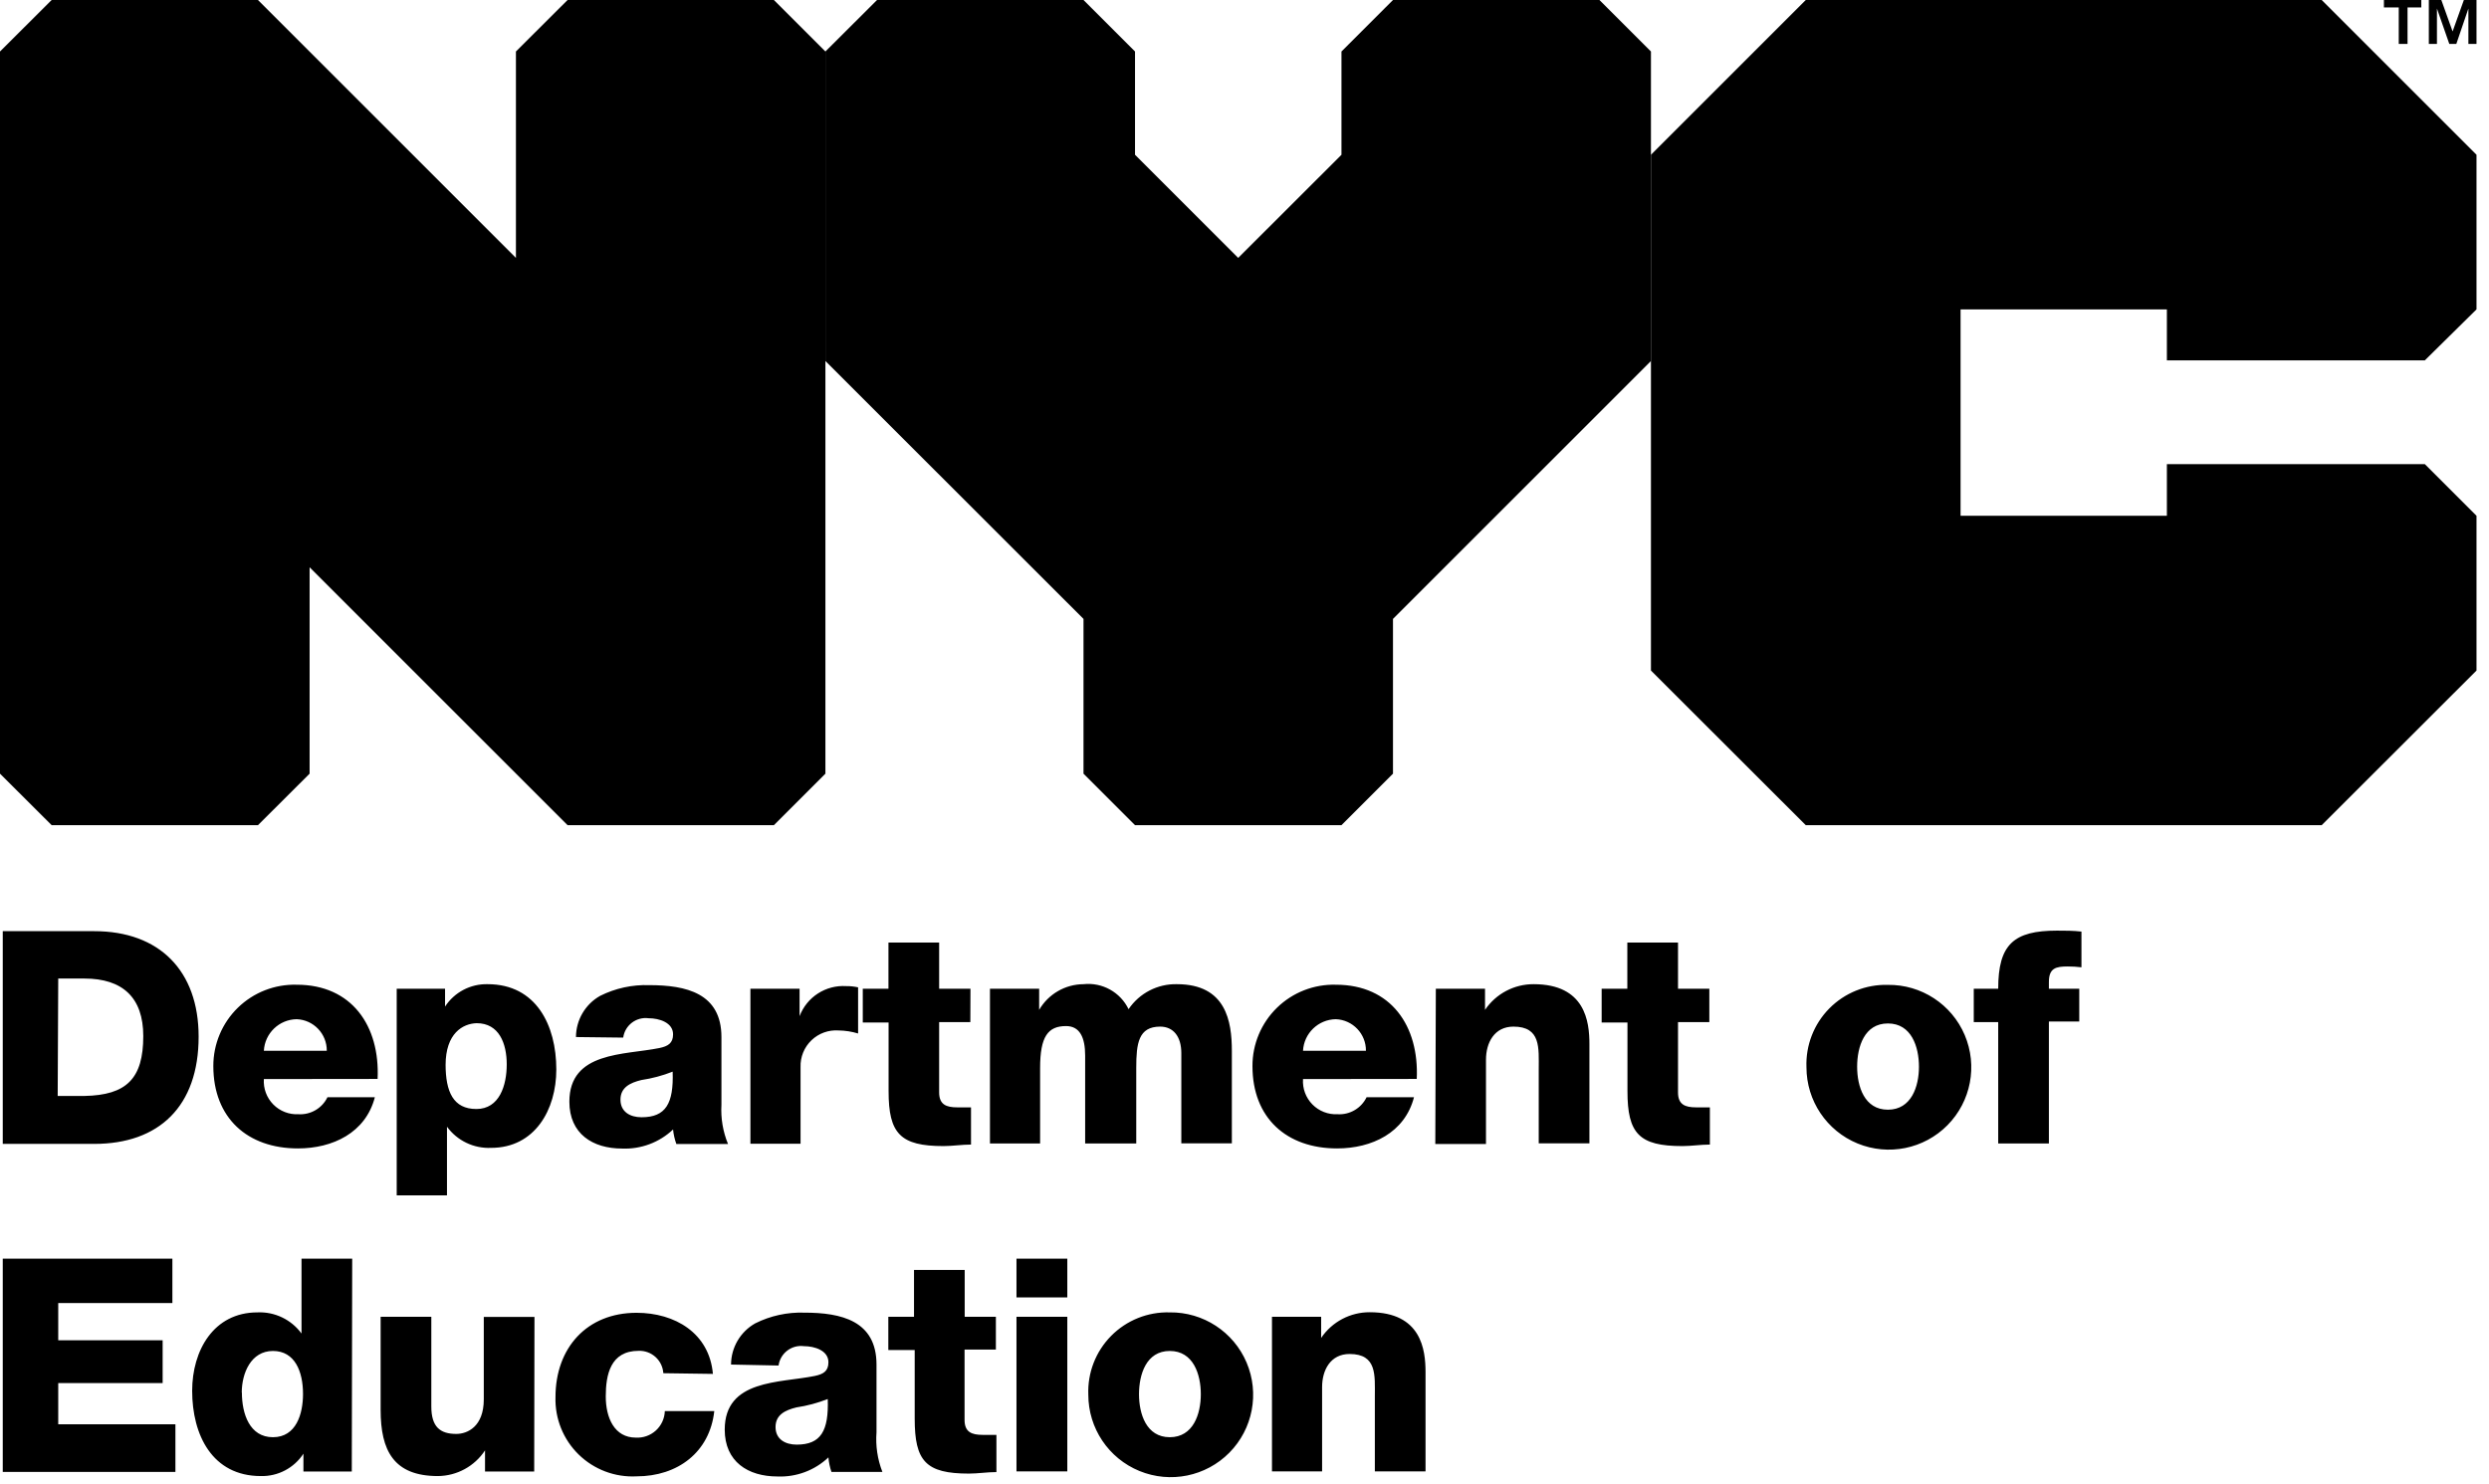
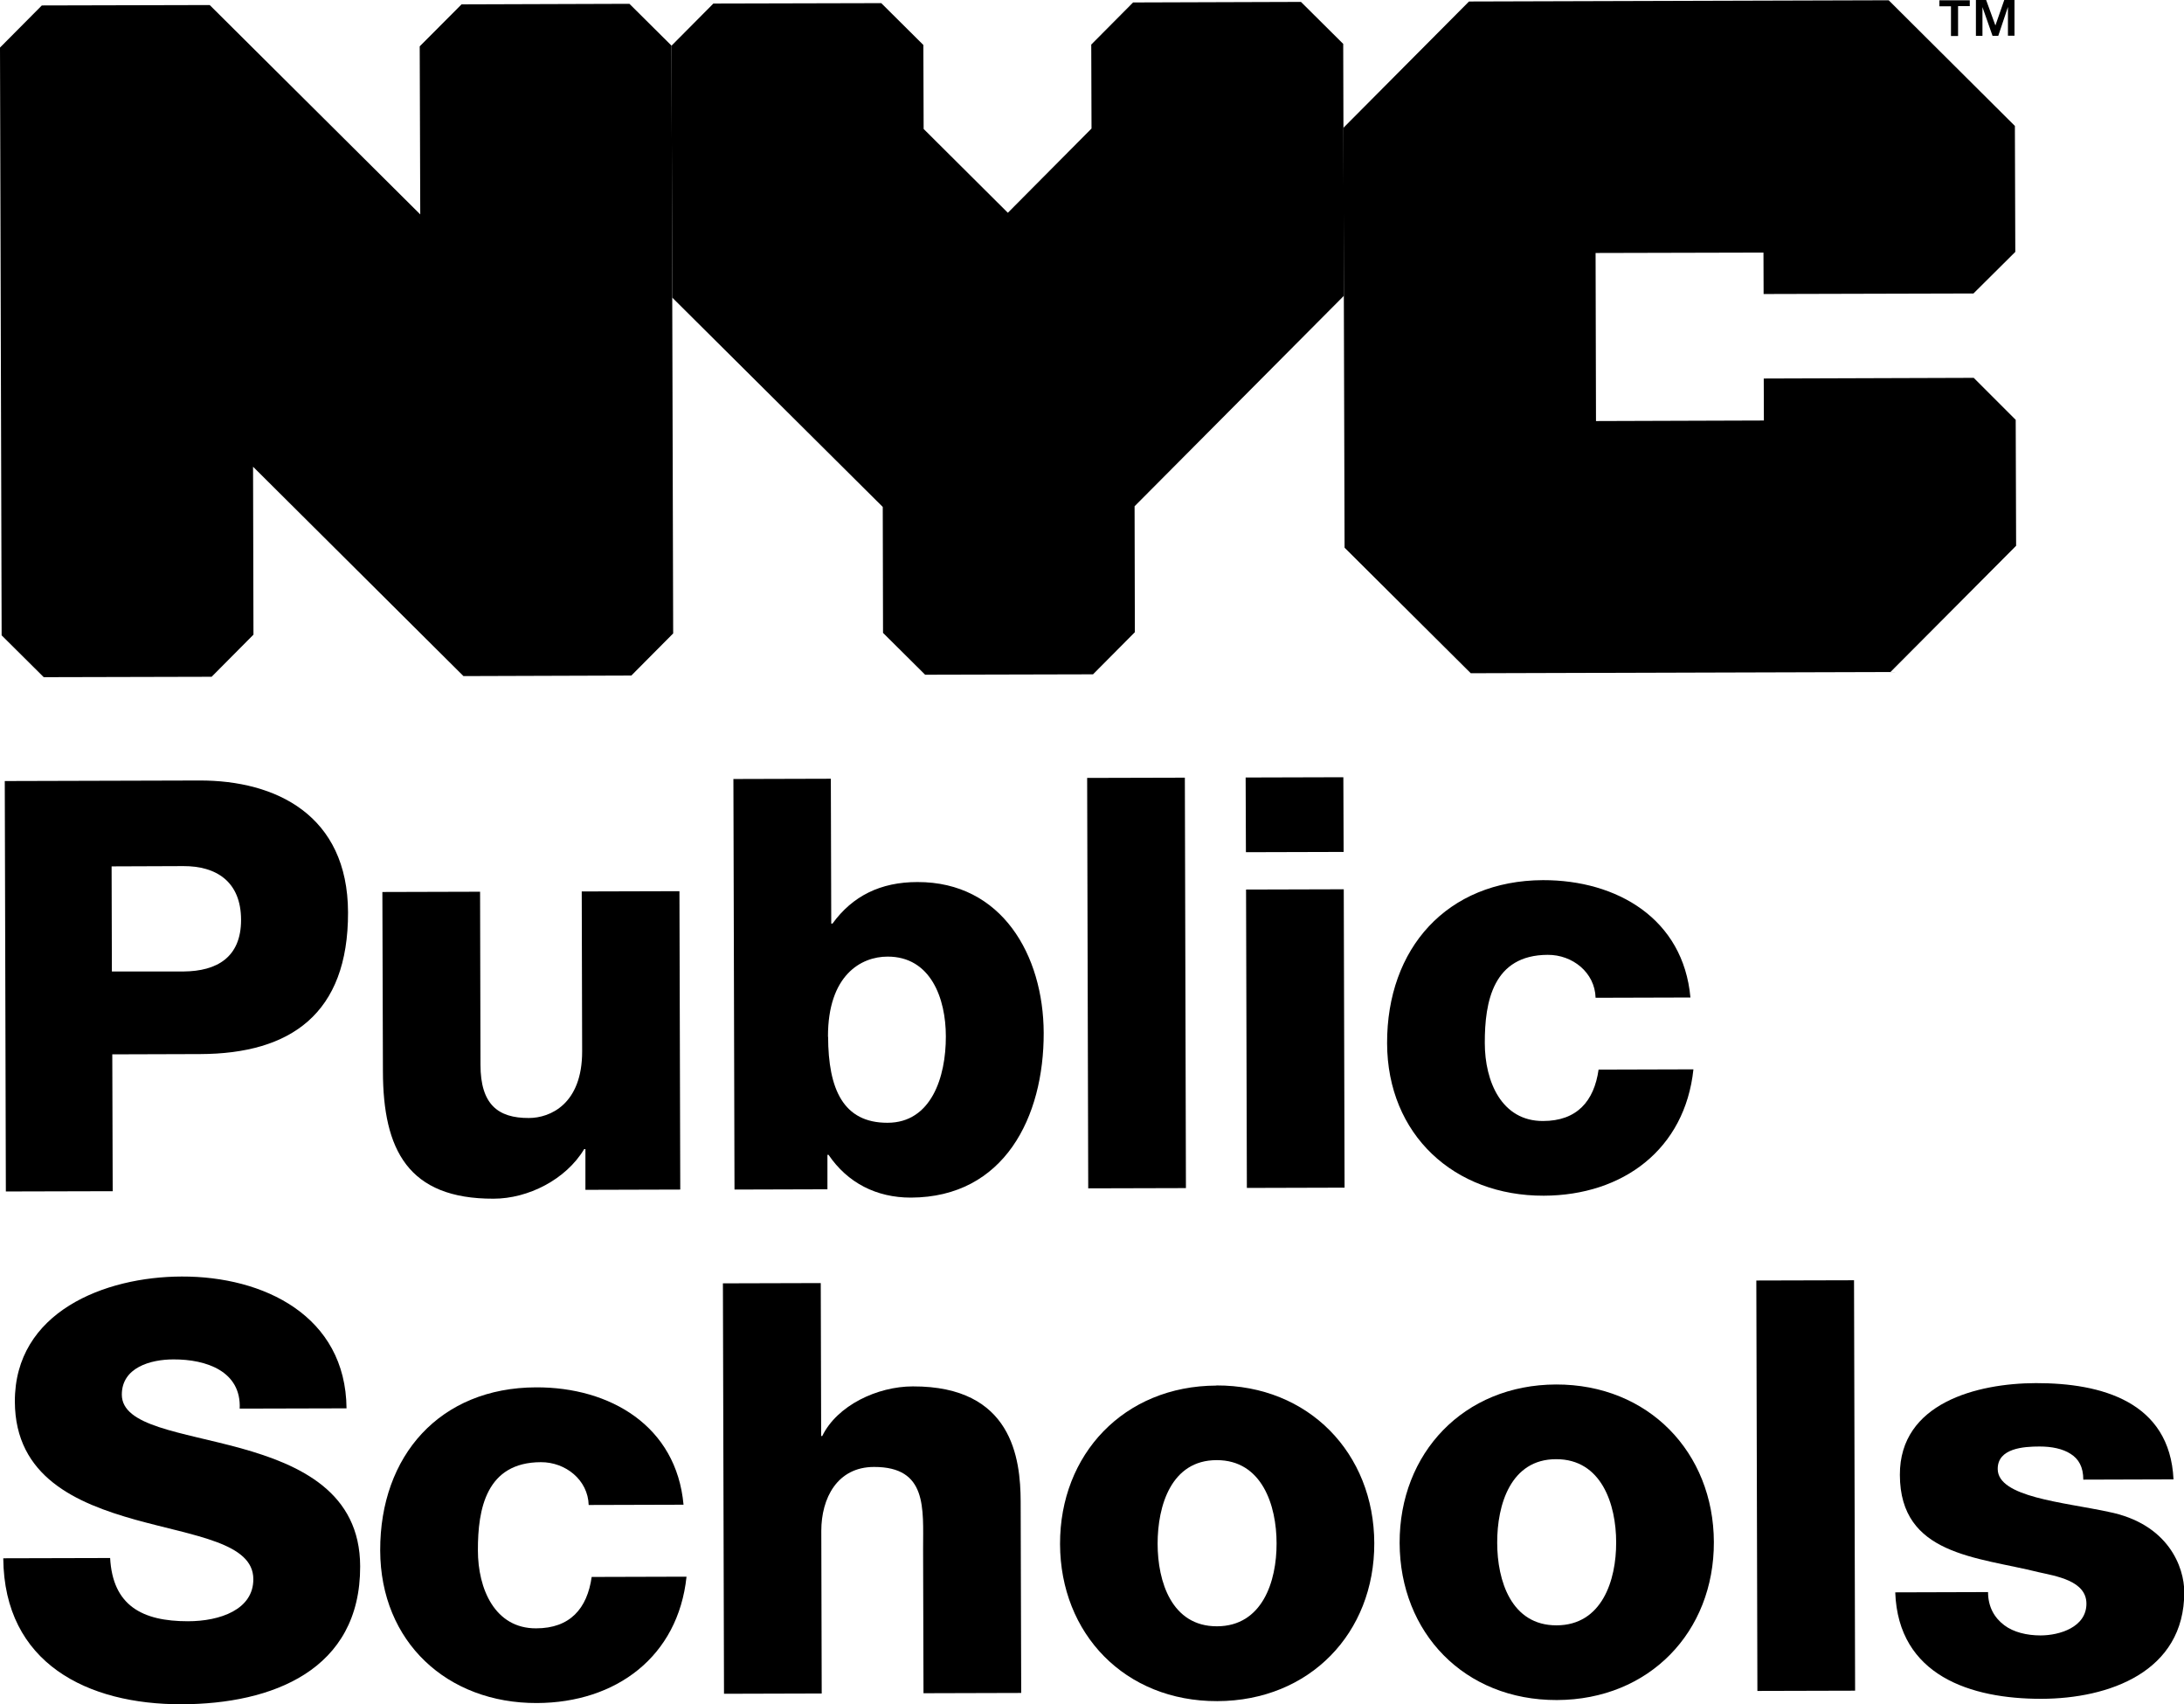
- <svg xmlns="http://www.w3.org/2000/svg" height="90" width="151">
-   <path d="M.167 56.508h5.55c3.958 0 6.333 2.409 6.333 6.4 0 4.234-2.408 6.509-6.333 6.509H.167zm3.333 10h1.625c2.55-.05 3.567-1.05 3.567-3.633 0-2.35-1.267-3.492-3.567-3.492H3.533zm12.508-1.025a2 2 0 0 0 2.1 2.134 1.833 1.833 0 0 0 1.759-1.034h2.875c-.559 2.167-2.567 3.109-4.667 3.109-3.058 0-5.133-1.842-5.133-5a4.925 4.925 0 0 1 5.066-4.934c3.334 0 5.05 2.5 4.9 5.717zm3.817-1.716A1.9 1.9 0 0 0 18 61.85a2.025 2.025 0 0 0-1.992 1.917zM24.067 60H27v1.083a3 3 0 0 1 2.583-1.358c2.95 0 4.167 2.5 4.167 5.175 0 2.442-1.3 4.758-3.958 4.758a3.142 3.142 0 0 1-2.675-1.283v4.167h-3.05zm2.966 4.592c0 1.666.467 2.708 1.867 2.708s1.842-1.433 1.842-2.708-.467-2.5-1.825-2.5c-.834.025-1.884.608-1.884 2.541zm7.909-1.659a2.883 2.883 0 0 1 1.466-2.5 6.2 6.2 0 0 1 2.984-.65c2.225 0 4.375.484 4.375 3.15v4.109c-.047.814.09 1.628.4 2.383h-3.134a3.7 3.7 0 0 1-.2-.883 4.242 4.242 0 0 1-3.091 1.158c-1.792 0-3.2-.9-3.2-2.842 0-3.058 3.333-2.825 5.458-3.258.525-.108.833-.292.833-.833 0-.709-.833-.975-1.483-.975a1.375 1.375 0 0 0-1.542 1.175zm3.983 4.867c1.467 0 1.95-.833 1.883-2.767a8.658 8.658 0 0 1-1.9.509c-.683.166-1.266.45-1.266 1.191 0 .742.591 1.067 1.275 1.067zm6.6-7.8h2.983v1.667a2.833 2.833 0 0 1 2.825-1.825c.244-.003.487.023.725.075v2.8a4.292 4.292 0 0 0-1.175-.184 2.158 2.158 0 0 0-2.316 2.225v4.65h-3.042zm13.342 2.025h-1.892v4.267c0 .741.433.908 1.1.908h.833v2.258c-.558 0-1.125.092-1.666.092-2.625 0-3.334-.758-3.334-3.333V62.05h-1.566V60H53.9v-2.8h3.075V60h1.9zM60.058 60h2.984v1.283a3.133 3.133 0 0 1 2.691-1.558 2.717 2.717 0 0 1 2.734 1.517 3.442 3.442 0 0 1 2.933-1.517c2.983 0 3.333 2.258 3.333 4.05v5.608h-3.066v-5.475c0-1.016-.492-1.608-1.284-1.608-1.316 0-1.45 1.017-1.45 2.5v4.592h-3.1v-5.334c0-1.1-.325-1.791-1.158-1.791-1.1 0-1.575.633-1.575 2.55v4.575h-3.042zm18.992 5.483a2 2 0 0 0 2.1 2.134 1.833 1.833 0 0 0 1.758-1.034h2.875c-.558 2.167-2.566 3.109-4.666 3.109-3.059 0-5.134-1.842-5.134-5a4.925 4.925 0 0 1 5.067-4.934c3.333 0 5.05 2.5 4.9 5.717zm3.817-1.716a1.9 1.9 0 0 0-1.825-1.917 2.025 2.025 0 0 0-1.992 1.917zM87.108 60h2.984v1.283a3.542 3.542 0 0 1 2.95-1.558c3.133 0 3.383 2.275 3.383 3.633v6.025H93.35v-4.5c0-1.283.142-2.583-1.533-2.583-1.159 0-1.667.975-1.667 2.008v5.117h-3.075zm16.592 2.025h-1.9v4.267c0 .741.433.908 1.1.908h.833v2.258c-.558 0-1.125.092-1.666.092-2.625 0-3.334-.758-3.334-3.333V62.05h-1.566V60h1.558v-2.8h3.075V60h1.9zm10.833-2.258a5 5 0 1 1-4.941 5 4.817 4.817 0 0 1 4.941-5zm0 7.575c1.425 0 1.884-1.409 1.884-2.609s-.45-2.625-1.884-2.625c-1.433 0-1.866 1.425-1.866 2.625s.441 2.609 1.866 2.609zm6.692-5.317h-1.483V60h1.483c0-2.692.942-3.525 3.567-3.525.491 0 .991 0 1.483.058V58.7a6.667 6.667 0 0 0-.833-.05c-.709 0-1.142.092-1.142.942V60h1.842v1.992H124.3v7.4h-3.075zM.167 76.383h10.291v2.692H3.533v2.258h6.334v2.6H3.533v2.5h7.109v2.892H.167zM21.342 89.3h-2.934v-1.083a3 3 0 0 1-2.583 1.358c-2.95 0-4.167-2.5-4.167-5.175 0-2.442 1.3-4.758 3.959-4.758a3.142 3.142 0 0 1 2.675 1.283v-4.542h3.075zm-6.667-4.792c0 1.284.467 2.709 1.883 2.709 1.417 0 1.825-1.425 1.825-2.625 0-1.359-.491-2.609-1.825-2.609-1.333 0-1.891 1.35-1.891 2.525zM32.408 89.3h-2.983v-1.283a3.458 3.458 0 0 1-2.858 1.558c-2.692 0-3.475-1.558-3.475-4.017v-5.65h3.075v5.442c0 1.25.541 1.667 1.516 1.667.667 0 1.667-.434 1.667-2.1v-5h3.075zm7.834-5.967a1.45 1.45 0 0 0-1.5-1.358c-1.717 0-1.992 1.467-1.992 2.767s.525 2.5 1.825 2.5a1.667 1.667 0 0 0 1.758-1.609h3c-.275 2.5-2.225 3.959-4.716 3.959a4.675 4.675 0 0 1-4.917-4.809c0-2.983 1.9-5.116 4.917-5.116 2.333 0 4.416 1.233 4.633 3.708zm4.108-.525a2.883 2.883 0 0 1 1.467-2.5 6.192 6.192 0 0 1 2.983-.65c2.225 0 4.375.484 4.375 3.15v4.109a5.48 5.48 0 0 0 .358 2.408h-3.091a3.692 3.692 0 0 1-.184-.883 4.242 4.242 0 0 1-3.091 1.158c-1.792 0-3.2-.9-3.2-2.842 0-3.058 3.333-2.825 5.458-3.258.525-.108.833-.292.833-.833 0-.709-.833-.975-1.483-.975a1.375 1.375 0 0 0-1.542 1.175zm3.983 4.859c1.467 0 1.95-.834 1.884-2.767-.612.24-1.25.411-1.9.508-.684.167-1.267.45-1.267 1.192s.592 1.067 1.283 1.067zM60.417 81.9h-1.9v4.267c0 .741.433.908 1.1.908h.833v2.258c-.558 0-1.125.092-1.667.092-2.625 0-3.291-.758-3.291-3.333v-4.167h-1.6v-2.017h1.558v-2.841h3.075v2.841h1.892zm4.333-3.167h-3.083v-2.35h3.083zm-3.083 1.175h3.083v9.384h-3.083zm9.3-.266a5 5 0 1 1-4.942 5 4.808 4.808 0 0 1 4.942-5zm0 7.575c1.425 0 1.883-1.409 1.883-2.609s-.45-2.625-1.883-2.625c-1.434 0-1.867 1.434-1.867 2.625 0 1.192.442 2.609 1.867 2.609zm6.2-7.309h2.983v1.284a3.542 3.542 0 0 1 2.95-1.559c3.125 0 3.383 2.275 3.383 3.634v6.025h-3.075V84.75c0-1.283.142-2.583-1.533-2.583-1.158 0-1.667.975-1.667 2.008v5.117h-3.041zM140.85 0h-31.3l-9.392 9.392v31.3l9.392 9.383h31.3l9.392-9.383V31.3l-3.134-3.133h-15.65V31.3h-12.516V18.775h12.516v3.092h15.65l3.134-3.092V9.392zm-93.9 0H34.433L31.3 3.125V15.65L15.65 0H3.133L0 3.125V46.95l3.133 3.125H15.65l3.133-3.125V34.425l15.65 15.65H46.95l3.125-3.125V3.125z" />
-   <path d="M68.858 50.075h12.525l3.125-3.125v-9.392l15.65-15.65V3.125L97.033 0H84.508l-3.125 3.125v6.267l-6.266 6.258-6.259-6.258V3.125L65.733 0H53.208l-3.133 3.125v18.783l15.658 15.65v9.392zM144.625.45V0h2.267v.45h-.834v2.217h-.533V.45zm3.483-.45.684 1.908.683-1.908h.767v2.667h-.492V.517l-.733 2.15h-.425l-.75-2.15v2.15h-.492V0z" />
+ <svg xmlns="http://www.w3.org/2000/svg" id="Layer_2" data-name="Layer 2" viewBox="0 0 160.27 125.01">
+   <defs>
+     <style>
+       .cls-1 {
+         fill: #000;
+         stroke-width: 0px;
+       }
+     </style>
+   </defs>
+   <g id="Layer_1-2" data-name="Layer 1">
+     <g>
+       <polygon class="cls-1" points="46.19 .28 33.87 .32 30.8 3.4 30.84 15.73 15.39 .37 3.07 .4 0 3.49 .12 46.61 3.21 49.68 15.53 49.65 18.6 46.56 18.57 34.24 34.01 49.6 46.33 49.56 49.4 46.47 49.28 3.35 46.19 .28" />
+       <polygon class="cls-1" points="67.89 49.5 80.21 49.47 83.28 46.38 83.26 37.14 98.62 21.7 98.57 3.22 95.47 .14 83.15 .18 80.08 3.27 80.1 9.43 73.96 15.61 67.78 9.46 67.76 3.3 64.67 .23 52.35 .26 49.28 3.35 49.33 21.83 64.78 37.19 64.8 46.43 67.89 49.5" />
+       <polygon class="cls-1" points="138.6 .02 107.8 .11 98.58 9.38 98.67 40.18 107.93 49.39 138.73 49.3 147.95 40.04 147.92 30.8 144.84 27.72 129.43 27.77 129.44 30.85 117.12 30.89 117.09 18.56 129.41 18.53 129.42 21.57 144.82 21.53 147.89 18.48 147.86 9.24 138.6 .02" />
+       <path class="cls-1" d="M145.75,0l.68,1.87L147.08,0h.75s0,2.62,0,2.62h-.48s0-2.11,0-2.11l-.71,2.12h-.42l-.74-2.11v2.11s-.48,0-.48,0V0s.74,0,.74,0ZM142.32.45V.02h2.23s0,.43,0,.43h-.86s0,2.19,0,2.19h-.52s0-2.18,0-2.18h-.86Z" />
+     </g>
+     <path class="cls-1" d="M8.21,71.27h5.27c2.44-.02,4.21-1.04,4.21-3.78,0-2.82-1.83-3.96-4.23-3.95l-5.27.02.02,7.72ZM.33,57.3l14.3-.04c5.61-.02,10.89,2.54,10.91,9.67.02,7.46-4.23,10.38-10.85,10.4l-6.45.02.03,10.04-7.84.02-.08-30.11Z" />
+     <path class="cls-1" d="M49.92,87.27l-6.96.02v-2.99h-.09c-1.34,2.24-4.12,3.64-6.65,3.64-6.28.02-8.11-3.6-8.12-9.34l-.04-13.16,7.17-.02.03,12.69c0,2.91,1.28,3.92,3.55,3.91,1.56,0,3.92-1.02,3.91-4.9l-.03-11.72,7.17-.02.06,21.89Z" />
+     <path class="cls-1" d="M60.77,76.06c.01,3.84,1.11,6.32,4.36,6.31,3.2,0,4.29-3.34,4.28-6.34,0-2.78-1.11-5.86-4.28-5.85-1.94,0-4.38,1.36-4.37,5.88M53.8,57.15l7.17-.02.03,10.63h.09c1.47-2.03,3.53-3.05,6.23-3.05,6.2-.02,9.25,5.37,9.27,11.06.02,6.16-2.88,12.07-9.75,12.09-2.53,0-4.64-1.08-6.04-3.14h-.08v2.53s-6.82.02-6.82.02l-.08-30.11Z" />
+     <rect class="cls-1" x="79.82" y="57.06" width="7.17" height="30.11" transform="translate(-.19 .22) rotate(-.15)" />
+     <path class="cls-1" d="M91.44,65.26l7.17-.02.06,21.89-7.17.02-.06-21.89ZM98.6,62.5l-7.17.02-.02-5.48,7.17-.02.02,5.48Z" />
+     <path class="cls-1" d="M117.09,73.2c-.05-1.86-1.7-3.16-3.51-3.15-4.01.01-4.63,3.43-4.62,6.47,0,2.83,1.24,5.73,4.27,5.72,2.49,0,3.75-1.45,4.08-3.77l6.96-.02c-.62,5.86-5.16,9.25-10.98,9.27-6.58.02-11.48-4.48-11.5-11.18-.02-6.96,4.39-11.94,11.44-11.97,5.44-.01,10.3,2.84,10.82,8.61l-6.96.02Z" />
+     <path class="cls-1" d="M8.08,114.27c.18,3.54,2.38,4.67,5.71,4.67,2.36,0,4.81-.86,4.8-3.09,0-2.66-4.31-3.15-8.66-4.36-4.31-1.21-8.82-3.14-8.84-8.66-.02-6.58,6.59-9.17,12.25-9.18,5.99-.02,12.03,2.87,12.09,9.67l-7.84.02c.12-2.74-2.45-3.62-4.86-3.61-1.69,0-3.79.6-3.79,2.58,0,2.32,4.35,2.73,8.74,3.94,4.34,1.21,8.74,3.22,8.75,8.66.02,7.63-6.47,10.1-13.09,10.12-6.92.02-13.04-3-13.1-10.71l7.84-.02Z" />
+     <path class="cls-1" d="M43.2,110.42c-.05-1.85-1.7-3.16-3.51-3.15-4.01.01-4.63,3.43-4.62,6.47,0,2.82,1.24,5.73,4.27,5.72,2.49,0,3.75-1.45,4.08-3.77l6.96-.02c-.62,5.86-5.16,9.25-10.98,9.27-6.58.02-11.48-4.48-11.5-11.19-.02-6.96,4.39-11.95,11.44-11.97,5.44-.02,10.3,2.84,10.82,8.61l-6.96.02Z" />
+     <path class="cls-1" d="M53.06,94.15l7.17-.02.03,11.22h.08c1.09-2.24,4.04-3.64,6.65-3.64,7.29-.02,7.9,5.29,7.91,8.45l.04,14.04-7.17.02-.03-10.58c0-2.99.32-6.03-3.6-6.02-2.7,0-3.87,2.29-3.87,4.69l.03,11.93-7.17.02-.08-30.11Z" />
+     <path class="cls-1" d="M89.31,119.31c3.33-.01,4.38-3.3,4.37-6.09,0-2.78-1.07-6.11-4.4-6.1-3.33,0-4.33,3.34-4.33,6.13,0,2.78,1.03,6.07,4.36,6.06M89.26,101.64c6.79-.02,11.57,4.99,11.59,11.57.02,6.58-4.73,11.57-11.52,11.59-6.79.02-11.52-4.95-11.54-11.52-.02-6.58,4.69-11.61,11.48-11.63" />
+     <path class="cls-1" d="M114.23,119.24c3.33-.01,4.38-3.3,4.37-6.09,0-2.78-1.07-6.11-4.41-6.1-3.33,0-4.33,3.34-4.32,6.13,0,2.78,1.03,6.07,4.36,6.06M114.18,101.57c6.79-.02,11.57,4.99,11.59,11.56.02,6.58-4.73,11.57-11.52,11.59-6.79.02-11.52-4.94-11.54-11.52-.02-6.58,4.69-11.61,11.48-11.63" />
+     <rect class="cls-1" x="128.92" y="93.93" width="7.17" height="30.11" transform="translate(-.28 .35) rotate(-.15)" />
+     <path class="cls-1" d="M145.89,116.79c0,1.1.47,1.9,1.19,2.44.67.51,1.65.75,2.66.75,1.39,0,3.37-.6,3.37-2.33,0-1.69-2.24-2.02-3.51-2.31-4.52-1.13-10.17-1.24-10.18-7.14-.02-5.27,5.67-6.72,9.98-6.73,4.81-.01,9.83,1.36,10.1,7.06l-6.62.02c0-.93-.34-1.52-.93-1.89-.59-.38-1.39-.54-2.28-.54-1.18,0-3.08.13-3.07,1.65,0,2.07,4.82,2.43,8.11,3.14,4.43.87,5.58,4.08,5.58,5.89.01,5.86-5.54,7.82-10.48,7.83-5.19.01-10.51-1.7-10.73-7.81l6.83-.02Z" />
+   </g>
</svg>
